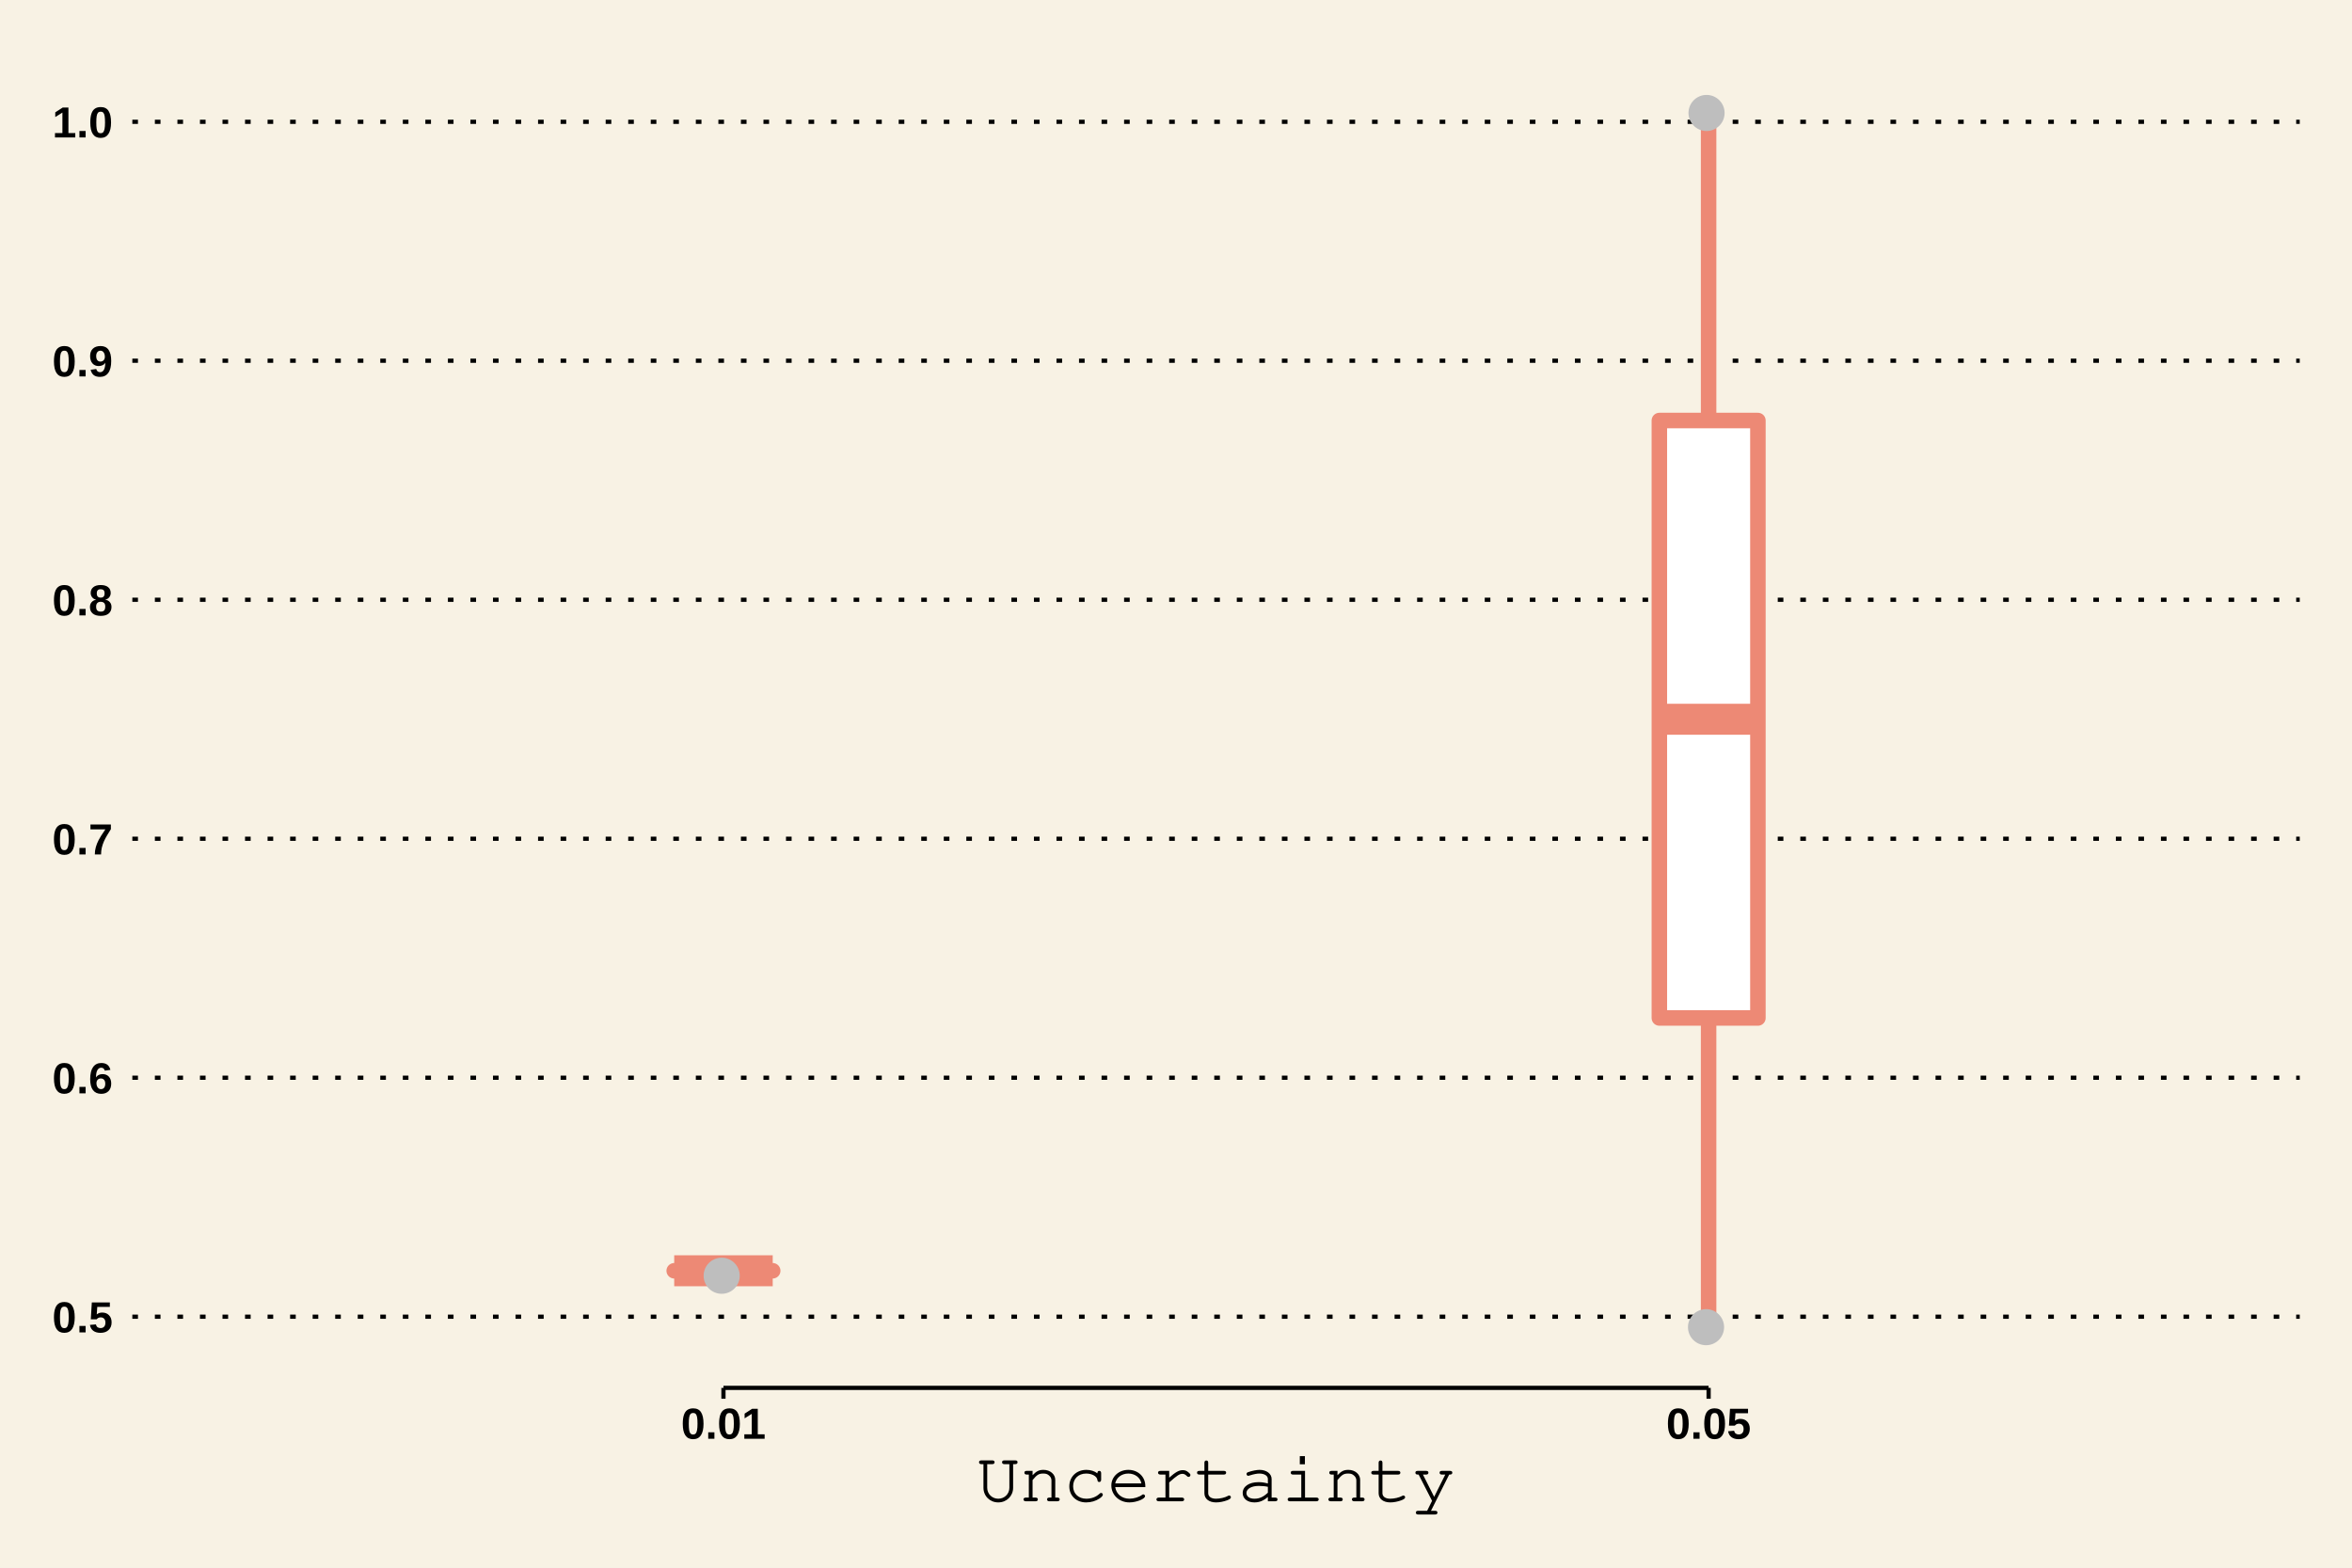
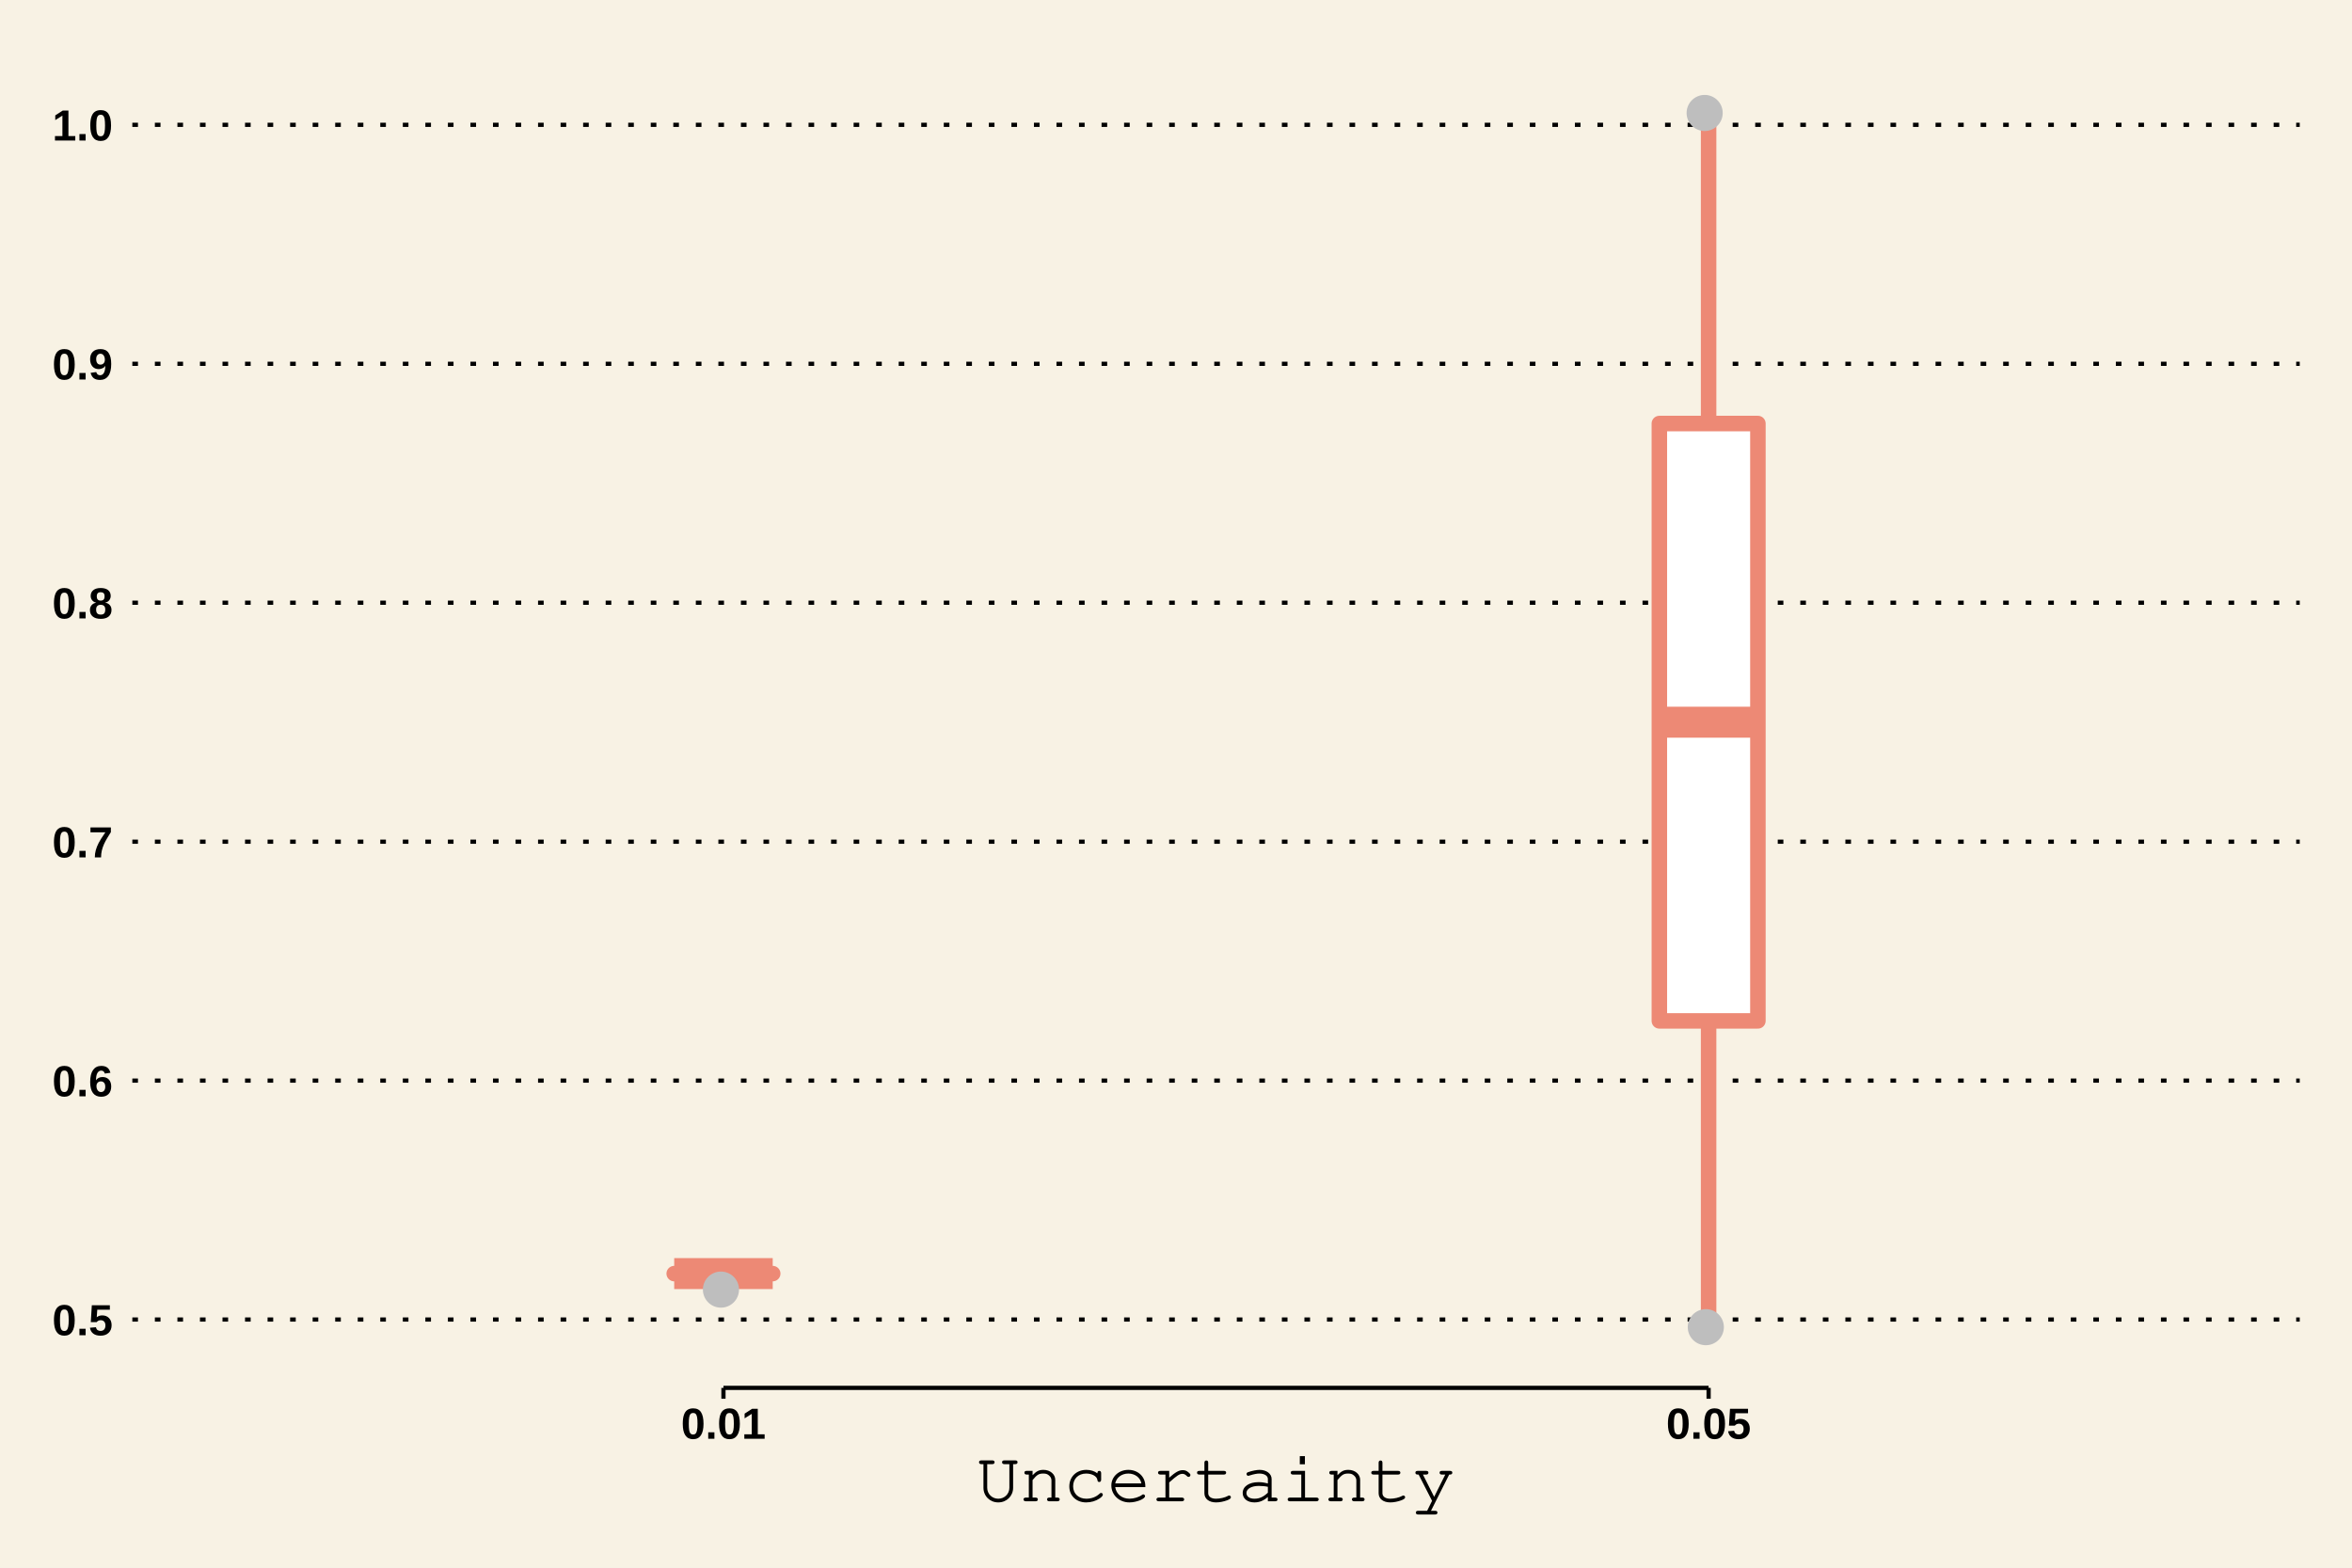
<svg xmlns="http://www.w3.org/2000/svg" class="svglite" width="648.00pt" height="432.00pt" viewBox="0 0 648.00 432.00">
  <defs>
    <style type="text/css">
    .svglite line, .svglite polyline, .svglite polygon, .svglite path, .svglite rect, .svglite circle {
      fill: none;
      stroke: #000000;
      stroke-linecap: round;
      stroke-linejoin: round;
      stroke-miterlimit: 10.00;
    }
  </style>
  </defs>
  <rect width="100%" height="100%" style="stroke: none; fill: #F8F2E4;" />
  <defs>
    <clipPath id="cpMC4wMHw2NDguMDB8MC4wMHw0MzIuMDA=">
      <rect x="0.00" y="0.00" width="648.00" height="432.00" />
    </clipPath>
  </defs>
  <g clip-path="url(#cpMC4wMHw2NDguMDB8MC4wMHw0MzIuMDA=)">
    <rect x="0.00" y="0" width="648.00" height="432.00" style="stroke-width: 1.16; stroke: none; fill: #F8F2E4;" />
  </g>
  <defs>
    <clipPath id="cpMzYuNDZ8NjMzLjYwfDE0LjQwfDM4Mi40NQ==">
      <rect x="36.46" y="14.40" width="597.14" height="368.05" />
    </clipPath>
  </defs>
  <g clip-path="url(#cpMzYuNDZ8NjMzLjYwfDE0LjQwfDM4Mi40NQ==)">
    <rect x="36.46" y="14.40" width="597.14" height="368.05" style="stroke-width: 1.16; stroke: none; fill: #F8F2E4;" />
-     <polyline points="36.46,362.84 633.60,362.84 " style="stroke-width: 1.16; stroke-dasharray: 1.55,4.66; stroke-linecap: butt;" />
-     <polyline points="36.46,296.98 633.60,296.98 " style="stroke-width: 1.16; stroke-dasharray: 1.55,4.66; stroke-linecap: butt;" />
-     <polyline points="36.46,231.13 633.60,231.13 " style="stroke-width: 1.16; stroke-dasharray: 1.55,4.66; stroke-linecap: butt;" />
-     <polyline points="36.46,165.27 633.60,165.27 " style="stroke-width: 1.16; stroke-dasharray: 1.55,4.66; stroke-linecap: butt;" />
-     <polyline points="36.46,99.41 633.60,99.41 " style="stroke-width: 1.16; stroke-dasharray: 1.55,4.66; stroke-linecap: butt;" />
-     <polyline points="36.46,33.56 633.60,33.56 " style="stroke-width: 1.16; stroke-dasharray: 1.55,4.66; stroke-linecap: butt;" />
-     <line x1="199.32" y1="350.18" x2="199.32" y2="350.18" style="stroke-width: 4.27; stroke: #ED8975; stroke-linecap: butt;" />
-     <line x1="199.32" y1="350.18" x2="199.32" y2="350.18" style="stroke-width: 4.27; stroke: #ED8975; stroke-linecap: butt;" />
-     <polygon points="185.75,350.18 185.75,350.18 212.89,350.18 212.89,350.18 185.75,350.18 " style="stroke-width: 4.27; stroke: #ED8975; fill: #FFFFFF;" />
-     <line x1="185.75" y1="350.18" x2="212.89" y2="350.18" style="stroke-width: 8.54; stroke: #ED8975; stroke-linecap: butt;" />
-     <line x1="470.74" y1="115.88" x2="470.74" y2="33.56" style="stroke-width: 4.27; stroke: #ED8975; stroke-linecap: butt;" />
-     <line x1="470.74" y1="280.52" x2="470.74" y2="362.84" style="stroke-width: 4.27; stroke: #ED8975; stroke-linecap: butt;" />
-     <polygon points="457.17,115.88 457.17,280.52 484.32,280.52 484.32,115.88 457.17,115.88 " style="stroke-width: 4.27; stroke: #ED8975; fill: #FFFFFF;" />
-     <line x1="457.17" y1="198.20" x2="484.32" y2="198.20" style="stroke-width: 8.54; stroke: #ED8975; stroke-linecap: butt;" />
-     <circle cx="198.83" cy="351.55" r="4.62" style="stroke-width: 0.71; stroke: #BEBEBE; fill: #BEBEBE;" />
-     <circle cx="470.17" cy="31.13" r="4.62" style="stroke-width: 0.71; stroke: #BEBEBE; fill: #BEBEBE;" />
-     <circle cx="470.03" cy="365.72" r="4.62" style="stroke-width: 0.71; stroke: #BEBEBE; fill: #BEBEBE;" />
+     <polyline points="36.46,363.62 633.60,363.62 " style="stroke-width: 1.16; stroke-dasharray: 1.55,4.66; stroke-linecap: butt;" />
+     <polyline points="36.46,297.78 633.60,297.78 " style="stroke-width: 1.16; stroke-dasharray: 1.55,4.66; stroke-linecap: butt;" />
+     <polyline points="36.46,231.94 633.60,231.94 " style="stroke-width: 1.16; stroke-dasharray: 1.55,4.66; stroke-linecap: butt;" />
+     <polyline points="36.46,166.09 633.60,166.09 " style="stroke-width: 1.16; stroke-dasharray: 1.55,4.66; stroke-linecap: butt;" />
+     <polyline points="36.46,100.25 633.60,100.25 " style="stroke-width: 1.16; stroke-dasharray: 1.55,4.66; stroke-linecap: butt;" />
+     <polyline points="36.46,34.40 633.60,34.40 " style="stroke-width: 1.16; stroke-dasharray: 1.55,4.66; stroke-linecap: butt;" />
+     <line x1="199.32" y1="350.96" x2="199.32" y2="350.96" style="stroke-width: 4.27; stroke: #ED8975; stroke-linecap: butt;" />
+     <line x1="199.32" y1="350.96" x2="199.32" y2="350.96" style="stroke-width: 4.27; stroke: #ED8975; stroke-linecap: butt;" />
+     <polygon points="185.75,350.96 185.75,350.96 212.89,350.96 212.89,350.96 185.75,350.96 " style="stroke-width: 4.27; stroke: #ED8975; fill: #FFFFFF;" />
+     <line x1="185.75" y1="350.96" x2="212.89" y2="350.96" style="stroke-width: 8.54; stroke: #ED8975; stroke-linecap: butt;" />
+     <line x1="470.74" y1="116.71" x2="470.74" y2="34.40" style="stroke-width: 4.27; stroke: #ED8975; stroke-linecap: butt;" />
+     <line x1="470.74" y1="281.32" x2="470.74" y2="363.62" style="stroke-width: 4.27; stroke: #ED8975; stroke-linecap: butt;" />
+     <polygon points="457.17,116.71 457.17,281.32 484.32,281.32 484.32,116.71 457.17,116.71 " style="stroke-width: 4.27; stroke: #ED8975; fill: #FFFFFF;" />
+     <line x1="457.17" y1="199.01" x2="484.32" y2="199.01" style="stroke-width: 8.54; stroke: #ED8975; stroke-linecap: butt;" />
+     <circle cx="198.63" cy="355.37" r="4.62" style="stroke-width: 0.71; stroke: #BEBEBE; fill: #BEBEBE;" />
+     <circle cx="469.65" cy="31.13" r="4.62" style="stroke-width: 0.71; stroke: #BEBEBE; fill: #BEBEBE;" />
+     <circle cx="469.97" cy="365.72" r="4.62" style="stroke-width: 0.71; stroke: #BEBEBE; fill: #BEBEBE;" />
    <rect x="36.46" y="14.40" width="597.14" height="368.05" style="stroke-width: 1.16; stroke: none;" />
  </g>
  <g clip-path="url(#cpMC4wMHw2NDguMDB8MC4wMHw0MzIuMDA=)">
-     <text x="31.08" y="367.16" text-anchor="end" style="font-size: 12.00px; font-weight: bold; font-family: Arial;" textLength="16.68px" lengthAdjust="spacingAndGlyphs">0.5</text>
-     <text x="31.08" y="301.30" text-anchor="end" style="font-size: 12.00px; font-weight: bold; font-family: Arial;" textLength="16.68px" lengthAdjust="spacingAndGlyphs">0.6</text>
-     <text x="31.08" y="235.45" text-anchor="end" style="font-size: 12.00px; font-weight: bold; font-family: Arial;" textLength="16.68px" lengthAdjust="spacingAndGlyphs">0.7</text>
-     <text x="31.08" y="169.59" text-anchor="end" style="font-size: 12.00px; font-weight: bold; font-family: Arial;" textLength="16.68px" lengthAdjust="spacingAndGlyphs">0.8</text>
-     <text x="31.08" y="103.73" text-anchor="end" style="font-size: 12.00px; font-weight: bold; font-family: Arial;" textLength="16.68px" lengthAdjust="spacingAndGlyphs">0.9</text>
-     <text x="31.08" y="37.88" text-anchor="end" style="font-size: 12.00px; font-weight: bold; font-family: Arial;" textLength="16.68px" lengthAdjust="spacingAndGlyphs">1.0</text>
+     <text x="31.08" y="367.94" text-anchor="end" style="font-size: 12.00px; font-weight: bold; font-family: Arial;" textLength="16.68px" lengthAdjust="spacingAndGlyphs">0.5</text>
+     <text x="31.08" y="302.10" text-anchor="end" style="font-size: 12.00px; font-weight: bold; font-family: Arial;" textLength="16.68px" lengthAdjust="spacingAndGlyphs">0.6</text>
+     <text x="31.08" y="236.26" text-anchor="end" style="font-size: 12.00px; font-weight: bold; font-family: Arial;" textLength="16.68px" lengthAdjust="spacingAndGlyphs">0.7</text>
+     <text x="31.08" y="170.41" text-anchor="end" style="font-size: 12.00px; font-weight: bold; font-family: Arial;" textLength="16.68px" lengthAdjust="spacingAndGlyphs">0.8</text>
+     <text x="31.08" y="104.57" text-anchor="end" style="font-size: 12.00px; font-weight: bold; font-family: Arial;" textLength="16.68px" lengthAdjust="spacingAndGlyphs">0.9</text>
+     <text x="31.08" y="38.72" text-anchor="end" style="font-size: 12.00px; font-weight: bold; font-family: Arial;" textLength="16.68px" lengthAdjust="spacingAndGlyphs">1.0</text>
    <polyline points="199.32,382.45 470.74,382.45 " style="stroke-width: 1.16; stroke-linecap: butt;" />
    <polyline points="199.32,385.44 199.32,382.45 " style="stroke-width: 1.16; stroke-linecap: butt;" />
    <polyline points="470.74,385.44 470.74,382.45 " style="stroke-width: 1.16; stroke-linecap: butt;" />
    <text x="199.32" y="396.47" text-anchor="middle" style="font-size: 12.00px; font-weight: bold; font-family: Arial;" textLength="23.36px" lengthAdjust="spacingAndGlyphs">0.01</text>
    <text x="470.74" y="396.47" text-anchor="middle" style="font-size: 12.00px; font-weight: bold; font-family: Arial;" textLength="23.36px" lengthAdjust="spacingAndGlyphs">0.05</text>
    <text x="335.03" y="413.70" text-anchor="middle" style="font-size: 20.00px; font-weight: 0; font-family: Courier;" textLength="132.03px" lengthAdjust="spacingAndGlyphs">Uncertainty</text>
  </g>
</svg>
